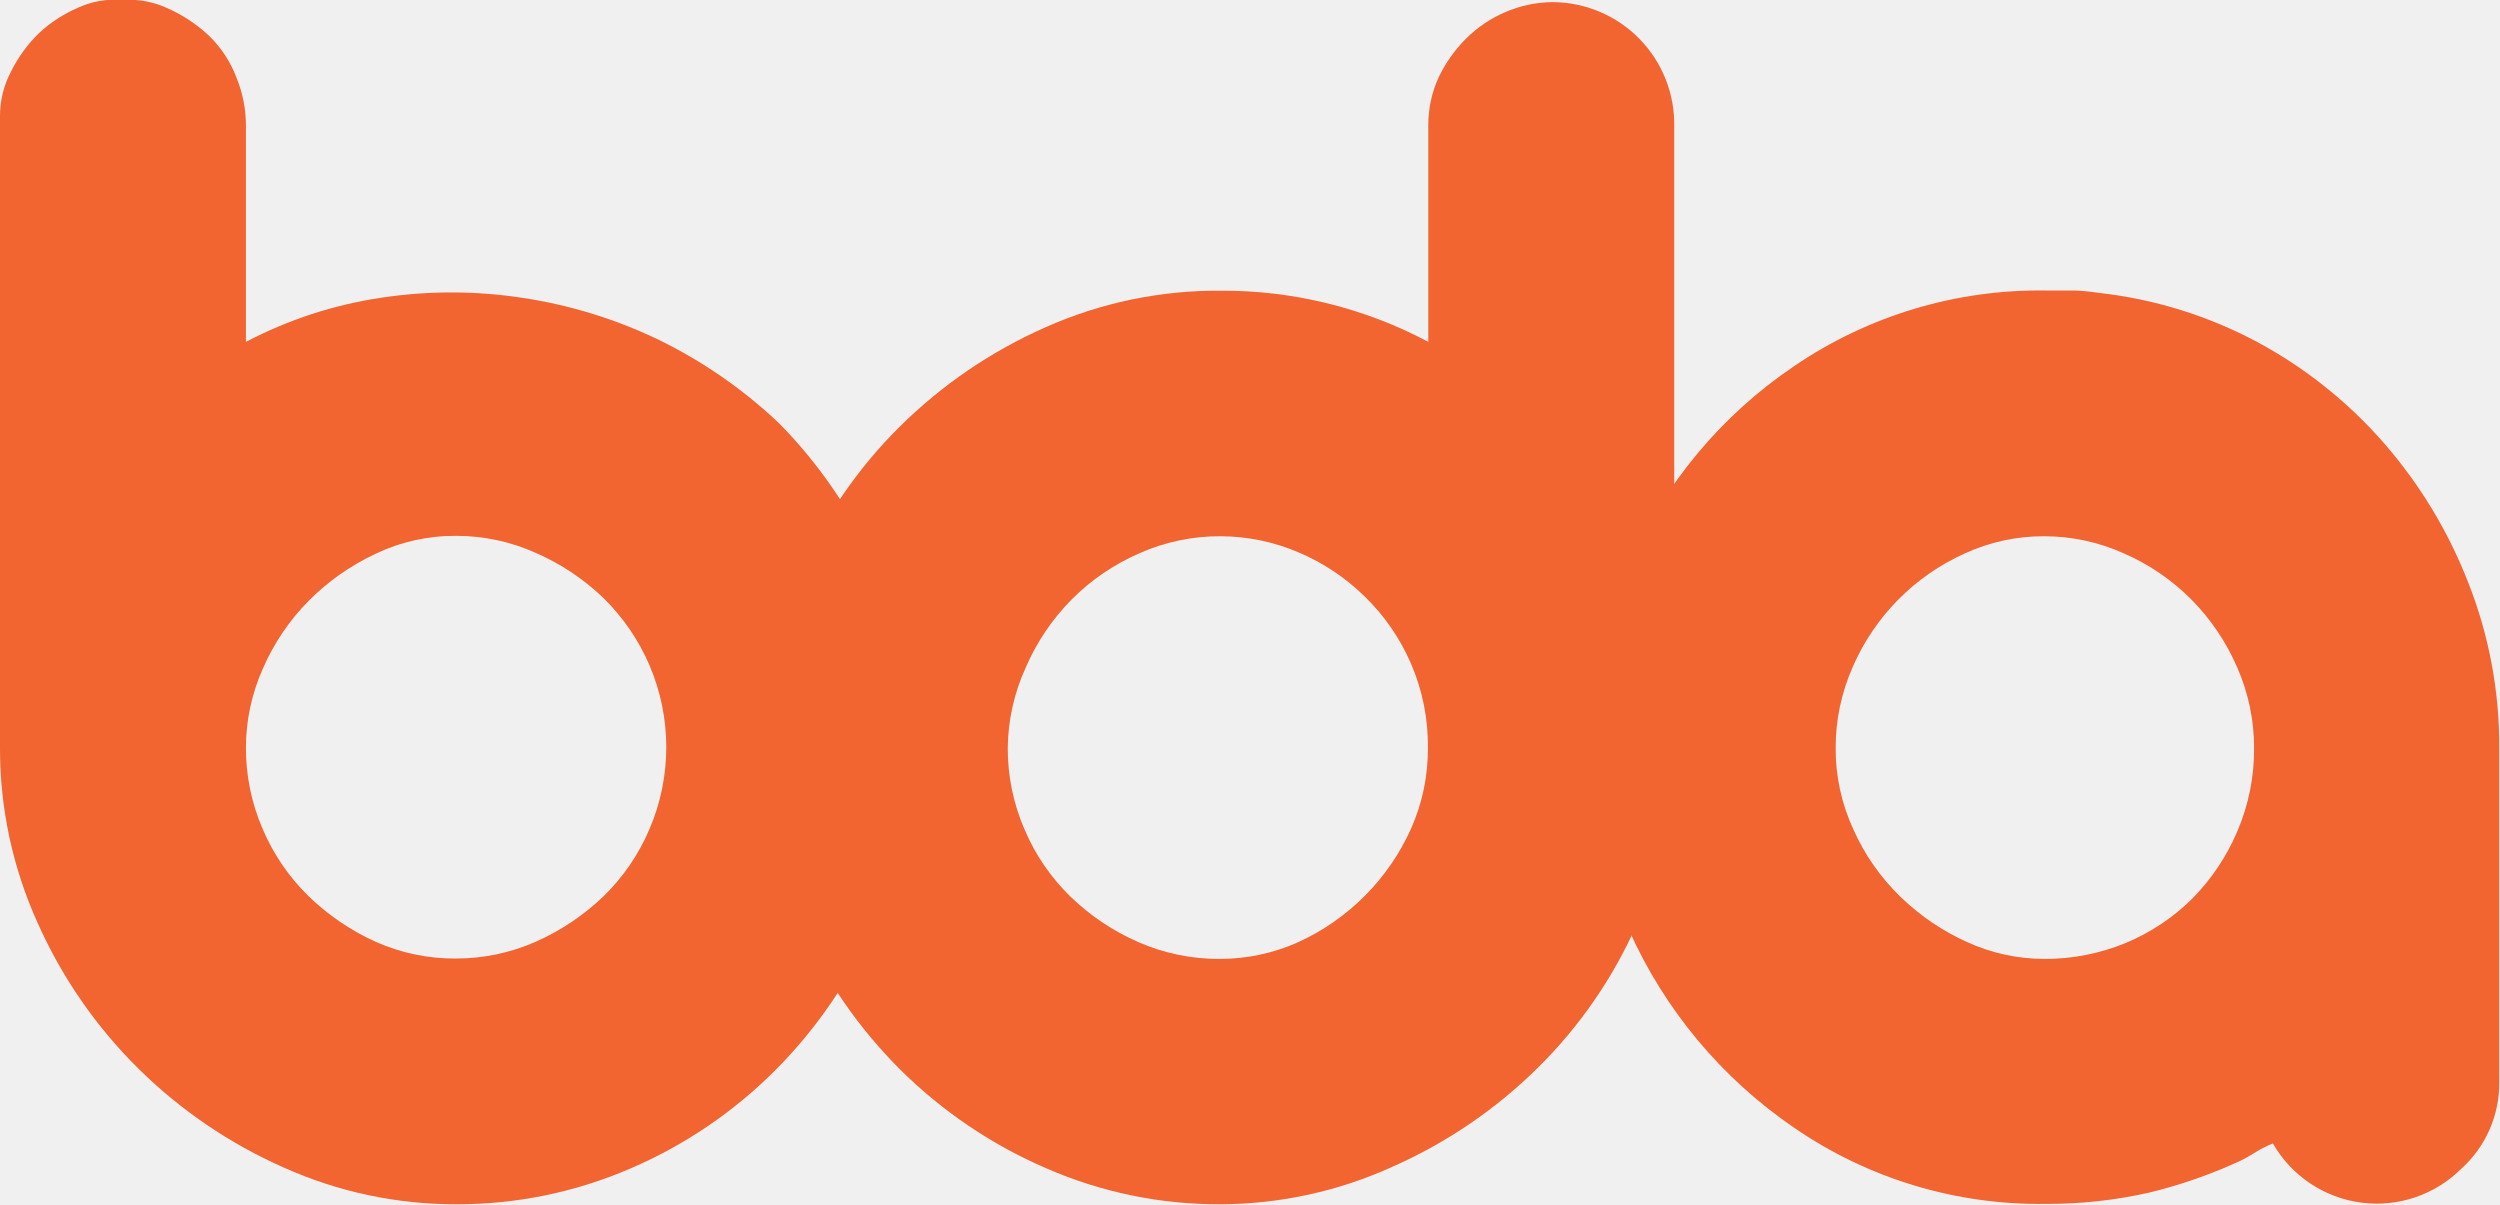
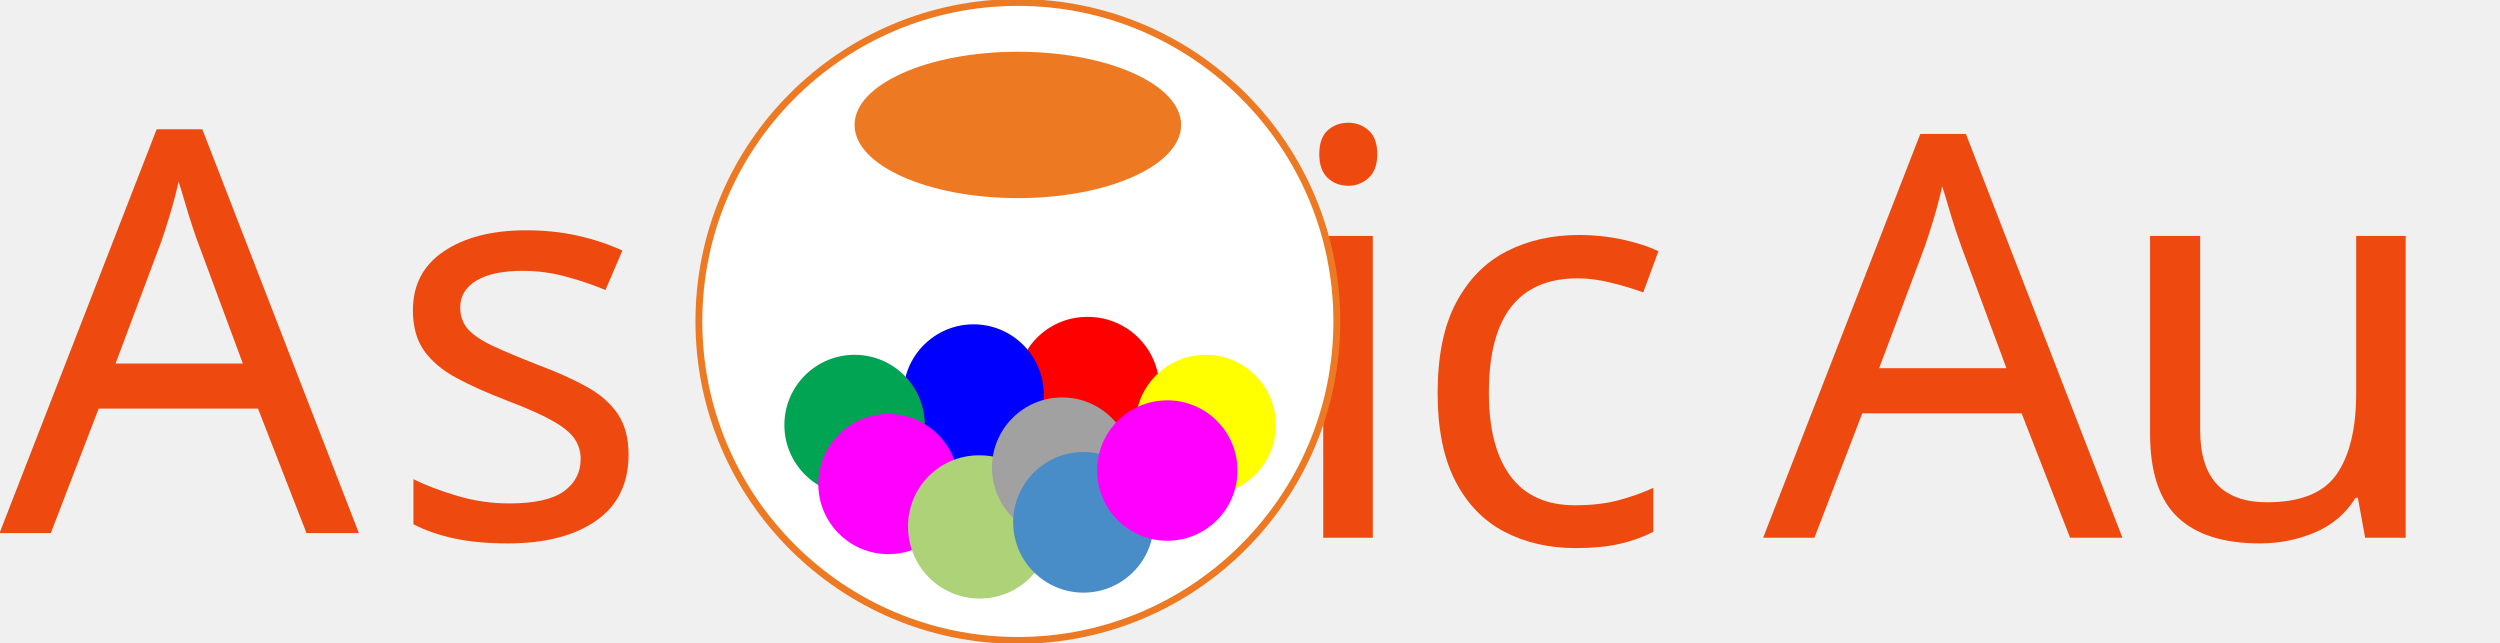
- <svg xmlns="http://www.w3.org/2000/svg" viewBox="0 0 129 62.14" width="100px">
+ <svg xmlns="http://www.w3.org/2000/svg" width="350" height="90" viewBox="0 0 350 90">
  <defs>
-     <style>.cls-1{fill:#f26531;}</style>
+     <style>
+       .cls-1 {
+         font-size: 120px;
+         fill: #ee490f;
+         font-family: "Rounds Black";
+       }
+ 
+       .cls-2 {
+         fill: #fff;
+         stroke: #ed7a23;
+         stroke-width: 0.96px;
+       }
+ 
+       .cls-3 {
+         fill: red;
+       }
+ 
+       .cls-11, .cls-3, .cls-8 {
+         fill-rule: evenodd;
+       }
+ 
+       .cls-4 {
+         fill: blue;
+       }
+ 
+       .cls-5 {
+         fill: #00a453;
+       }
+ 
+       .cls-6 {
+         fill: #ff0;
+       }
+ 
+       .cls-7 {
+         fill: #f0f;
+       }
+ 
+       .cls-8 {
+         fill: #add278;
+       }
+ 
+       .cls-9 {
+         fill: #a1a1a1;
+       }
+ 
+       .cls-10 {
+         fill: #488dc8;
+       }
+ 
+       .cls-11 {
+         fill: #ed7a23;
+       }
+     </style>
  </defs>
-   <g id="Layer_2" data-name="Layer 2">
-     <g id="Layer_1-2" data-name="Layer 1">
-       <path class="cls-1" d="M6.29,0A4.77,4.77,0,0,1,8.72.46a7.68,7.68,0,0,1,2.08,1.4A5.91,5.91,0,0,1,12.2,4a6.54,6.54,0,0,1,.49,2.49V17.64a22,22,0,0,1,7-2.28,24.2,24.2,0,0,1,7.21,0,24.66,24.66,0,0,1,7,2.13,24.93,24.93,0,0,1,6.29,4.34,24.65,24.65,0,0,1,5.09,7.55A23.58,23.58,0,0,1,47,38.58a22.44,22.44,0,0,1-1.89,9.15A24.54,24.54,0,0,1,40,55.23a23.85,23.85,0,0,1-7.46,5.06,22.46,22.46,0,0,1-9,1.85,21.62,21.62,0,0,1-8.91-1.9,25.12,25.12,0,0,1-7.5-5.11,24.73,24.73,0,0,1-5.18-7.49A21.79,21.79,0,0,1,0,38.58V6A4.9,4.9,0,0,1,.58,3.67,7.29,7.29,0,0,1,2,1.72,7,7,0,0,1,4,.41,4.5,4.5,0,0,1,6.29,0Zm6.4,38.56a10.47,10.47,0,0,0,.87,4.23,10.65,10.65,0,0,0,2.37,3.46,12.18,12.18,0,0,0,3.44,2.34,10,10,0,0,0,4.16.87,10.16,10.16,0,0,0,4.12-.87,12.14,12.14,0,0,0,3.49-2.34,10.65,10.65,0,0,0,2.37-3.46,10.74,10.74,0,0,0,0-8.47,10.87,10.87,0,0,0-2.37-3.46,11.91,11.91,0,0,0-3.49-2.33,10,10,0,0,0-4.12-.88,9.49,9.49,0,0,0-4.16.93A12.06,12.06,0,0,0,15.93,31a11.44,11.44,0,0,0-2.37,3.51A10,10,0,0,0,12.69,38.58Z" />
-       <path class="cls-1" d="M80.09.11a6.3,6.3,0,0,1,6.3,6.43v32a22.23,22.23,0,0,1-1.89,9.06,24.09,24.09,0,0,1-5.14,7.49,25.12,25.12,0,0,1-7.5,5.11A21.59,21.59,0,0,1,63,62.14,22.19,22.19,0,0,1,54,60.29a24.42,24.42,0,0,1-7.51-5.06,24.83,24.83,0,0,1-5.18-7.5,22,22,0,0,1-1.94-9.15,22.31,22.31,0,0,1,1.89-9A24.18,24.18,0,0,1,46.44,22a25.12,25.12,0,0,1,7.5-5.11A21.84,21.84,0,0,1,63,15,22.56,22.56,0,0,1,73.7,17.64V6.45A5.89,5.89,0,0,1,74.23,4a7.2,7.2,0,0,1,1.41-2,6.41,6.41,0,0,1,2-1.36A6.3,6.3,0,0,1,80.09.11ZM63,27.67a10.18,10.18,0,0,0-4.21.88,11.26,11.26,0,0,0-3.49,2.38,11.44,11.44,0,0,0-2.37,3.51A10.25,10.25,0,0,0,52,38.58a10.47,10.47,0,0,0,.87,4.23,10.65,10.65,0,0,0,2.37,3.46,11.88,11.88,0,0,0,3.49,2.34,10.34,10.34,0,0,0,4.21.87A9.86,9.86,0,0,0,67,48.61a11.71,11.71,0,0,0,5.81-5.85,10.1,10.1,0,0,0,.87-4.18,10.67,10.67,0,0,0-.87-4.33,10.79,10.79,0,0,0-2.38-3.46A11,11,0,0,0,67,28.5,10.32,10.32,0,0,0,63,27.67Z" />
-       <path class="cls-1" d="M108.28,15.11a22.68,22.68,0,0,1,8.18,2.53A23.37,23.37,0,0,1,123,22.85a24.42,24.42,0,0,1,4.36,7.21,22.87,22.87,0,0,1,1.6,8.52V55.81a5.92,5.92,0,0,1-1.94,4.48A6.18,6.18,0,0,1,117.28,59a5.89,5.89,0,0,0-.87.44,8.81,8.81,0,0,1-.77.44,25.53,25.53,0,0,1-4.75,1.66,23.54,23.54,0,0,1-5.33.58,22.31,22.31,0,0,1-13-3.94A24.39,24.39,0,0,1,84.06,48a26,26,0,0,1-1.5-4.57,22.64,22.64,0,0,1,0-9.74,26.36,26.36,0,0,1,1.5-4.58,23.9,23.9,0,0,1,8.52-10.22,22.49,22.49,0,0,1,13-3.9H107A10.14,10.14,0,0,1,108.28,15.11Zm-2.81,34.37a10.89,10.89,0,0,0,4.21-.82,10.73,10.73,0,0,0,3.44-2.29,11.13,11.13,0,0,0,2.32-3.46,10.7,10.7,0,0,0,.87-4.33,10.25,10.25,0,0,0-.87-4.14,11.44,11.44,0,0,0-2.37-3.51,11.26,11.26,0,0,0-3.49-2.38,10,10,0,0,0-4.11-.88,9.68,9.68,0,0,0-4.07.88,11.39,11.39,0,0,0-5.81,5.89,10.25,10.25,0,0,0-.87,4.14,9.88,9.88,0,0,0,.92,4.23,11.11,11.11,0,0,0,2.42,3.46,12,12,0,0,0,3.44,2.34A9.58,9.58,0,0,0,105.47,49.48Z" />
-     </g>
-   </g>
+   <text id="A_" data-name="A " class="cls-1" transform="translate(-0.063 74.628) scale(0.657 0.657)">A</text>
+   <text id="s_" data-name="s " class="cls-1" transform="translate(53.783 75.285) scale(0.657 0.657)">s</text>
+   <text id="i_" data-name="i " class="cls-1" transform="translate(178.549 75.285) scale(0.657 0.657)">i</text>
+   <text id="c_" data-name="c " class="cls-1" transform="translate(196.935 75.942) scale(0.657 0.657)">c</text>
+   <text id="A_2" data-name="A " class="cls-1" transform="translate(246.841 75.285) scale(0.657 0.657)">A</text>
+   <text id="u_" data-name="u " class="cls-1" transform="translate(294.778 75.285) scale(0.657 0.657)">u</text>
+   <circle class="cls-2" cx="142.5" cy="45" r="44.656" />
+   <path id="Ellipse_1_copy_2" data-name="Ellipse 1 copy 2" class="cls-3" d="M152.109,44.363a10.02,10.02,0,1,1-9.82,10.018A9.921,9.921,0,0,1,152.109,44.363Z" />
+   <circle id="Ellipse_1_copy_3" data-name="Ellipse 1 copy 3" class="cls-4" cx="136.297" cy="55.234" r="9.828" />
+   <circle id="Ellipse_1_copy_4" data-name="Ellipse 1 copy 4" class="cls-5" cx="119.641" cy="59.5" r="9.828" />
+   <circle id="Ellipse_1_copy_4-2" data-name="Ellipse 1 copy 4" class="cls-6" cx="168.797" cy="59.5" r="9.828" />
+   <circle id="Ellipse_1_copy_4-3" data-name="Ellipse 1 copy 4" class="cls-7" cx="124.375" cy="67.766" r="9.813" />
+   <path id="Ellipse_1_copy_4-4" data-name="Ellipse 1 copy 4" class="cls-8" d="M136.955,63.743a10.031,10.031,0,1,1-9.828,10.029A9.93,9.93,0,0,1,136.955,63.743Z" />
+   <circle id="Ellipse_1_copy_4-5" data-name="Ellipse 1 copy 4" class="cls-9" cx="148.703" cy="65.469" r="9.828" />
+   <circle id="Ellipse_1_copy_4-6" data-name="Ellipse 1 copy 4" class="cls-10" cx="151.688" cy="73.125" r="9.844" />
+   <circle id="Ellipse_1_copy_4-7" data-name="Ellipse 1 copy 4" class="cls-7" cx="163.422" cy="65.875" r="9.828" />
+   <path id="Ellipse_1_copy" data-name="Ellipse 1 copy" class="cls-11" d="M142.5,7.245c12.626,0,22.861,4.587,22.861,10.245S155.121,27.735,142.5,27.735s-22.861-4.587-22.861-10.245S129.869,7.245,142.5,7.245Z" />
</svg>
